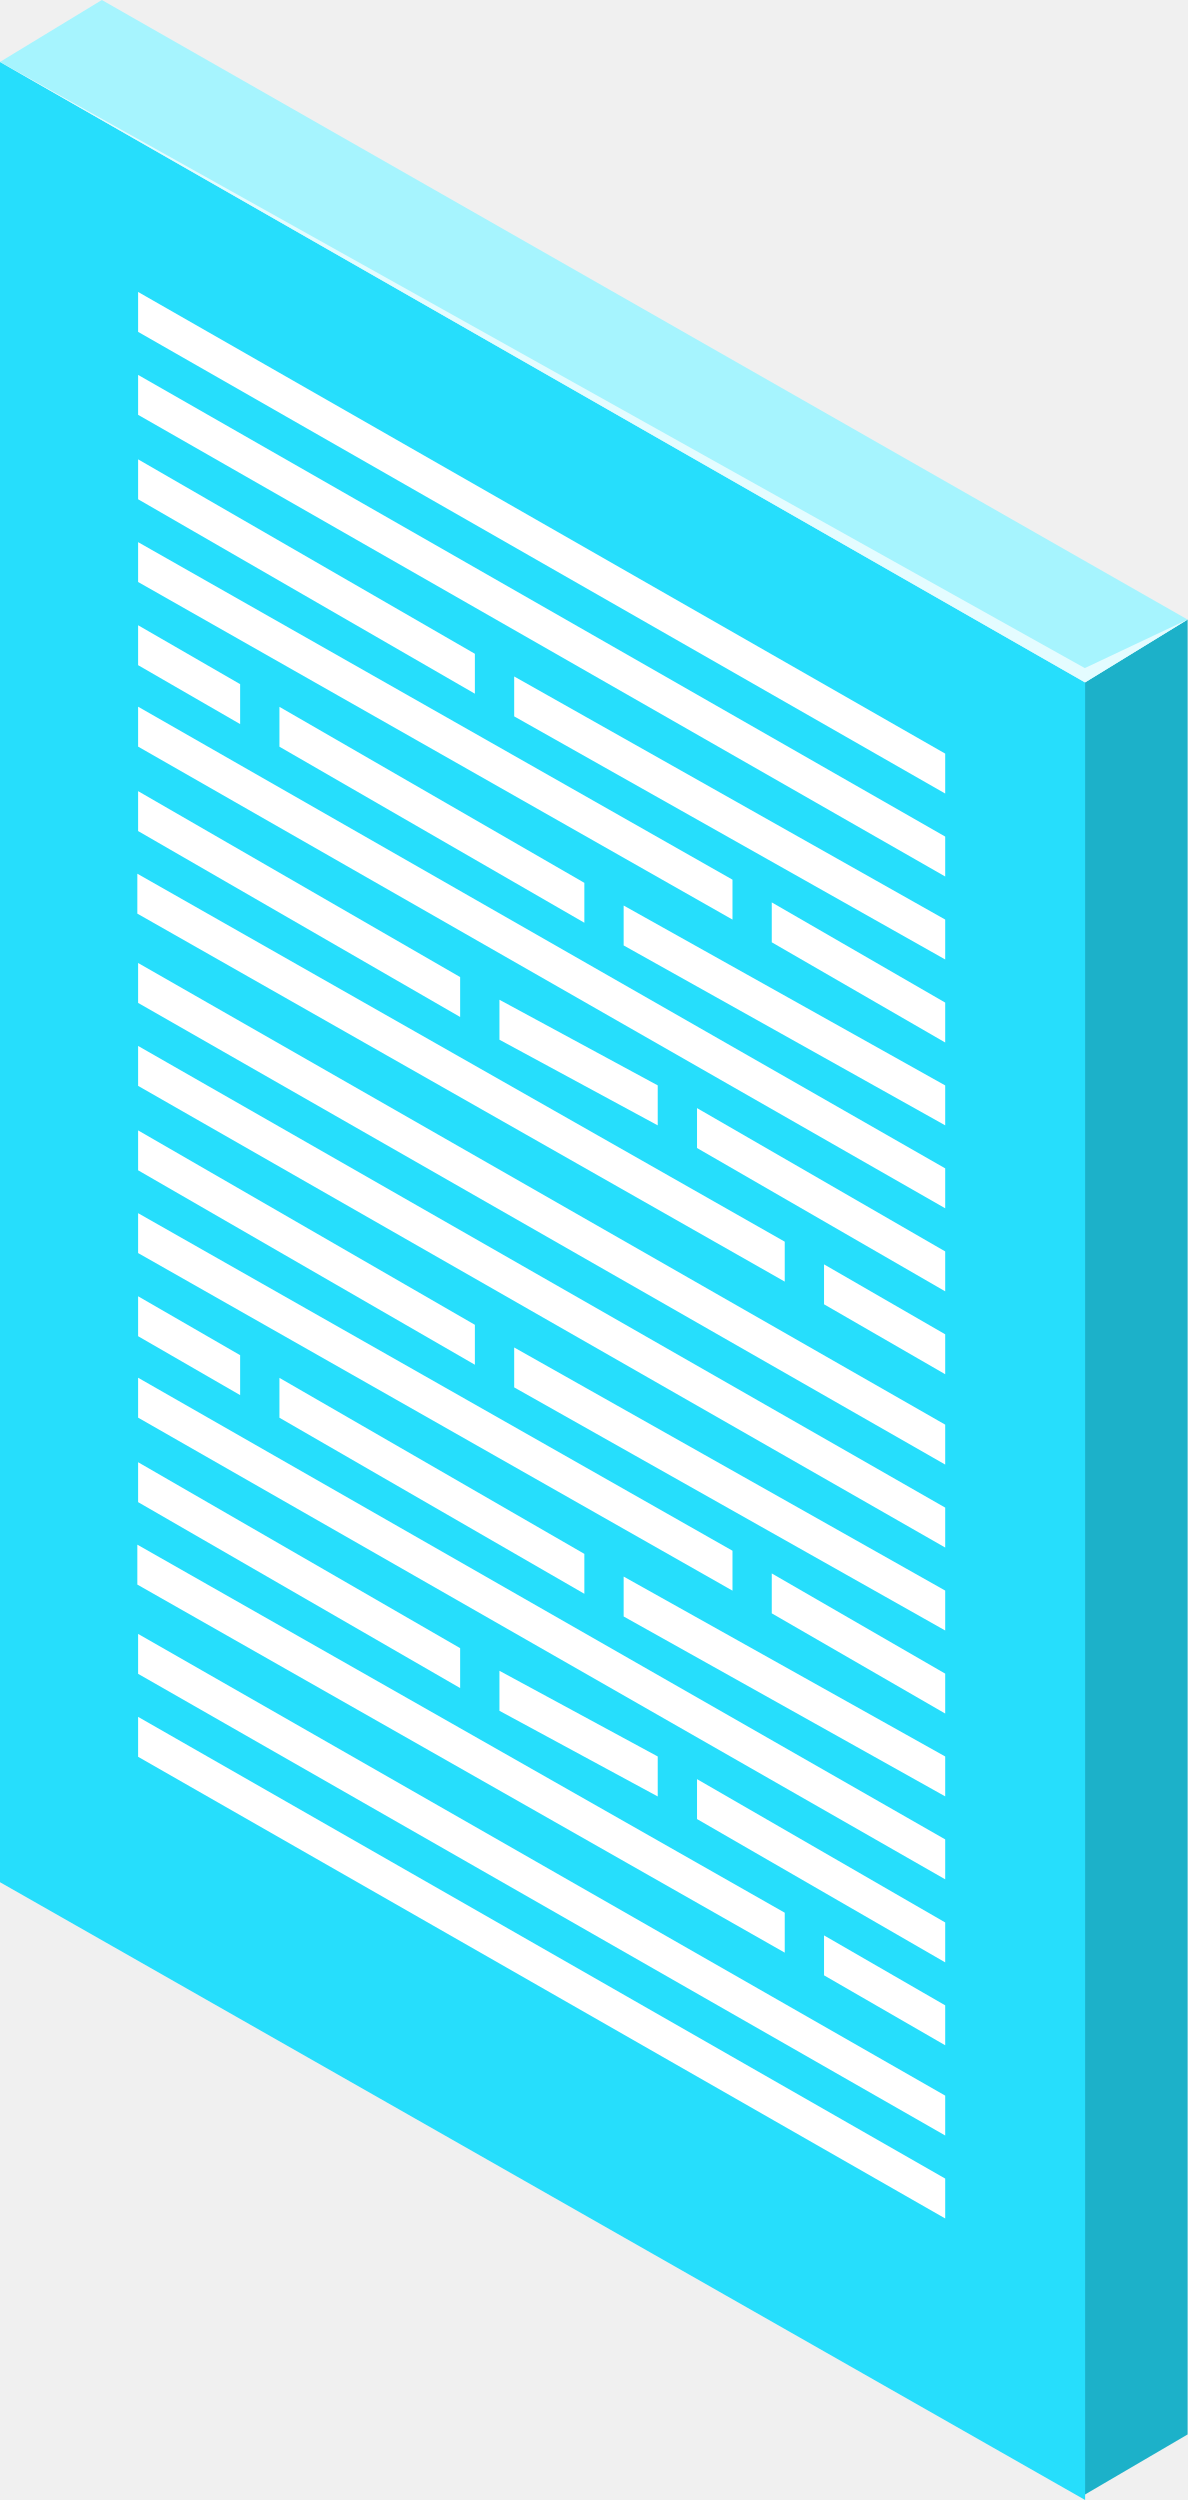
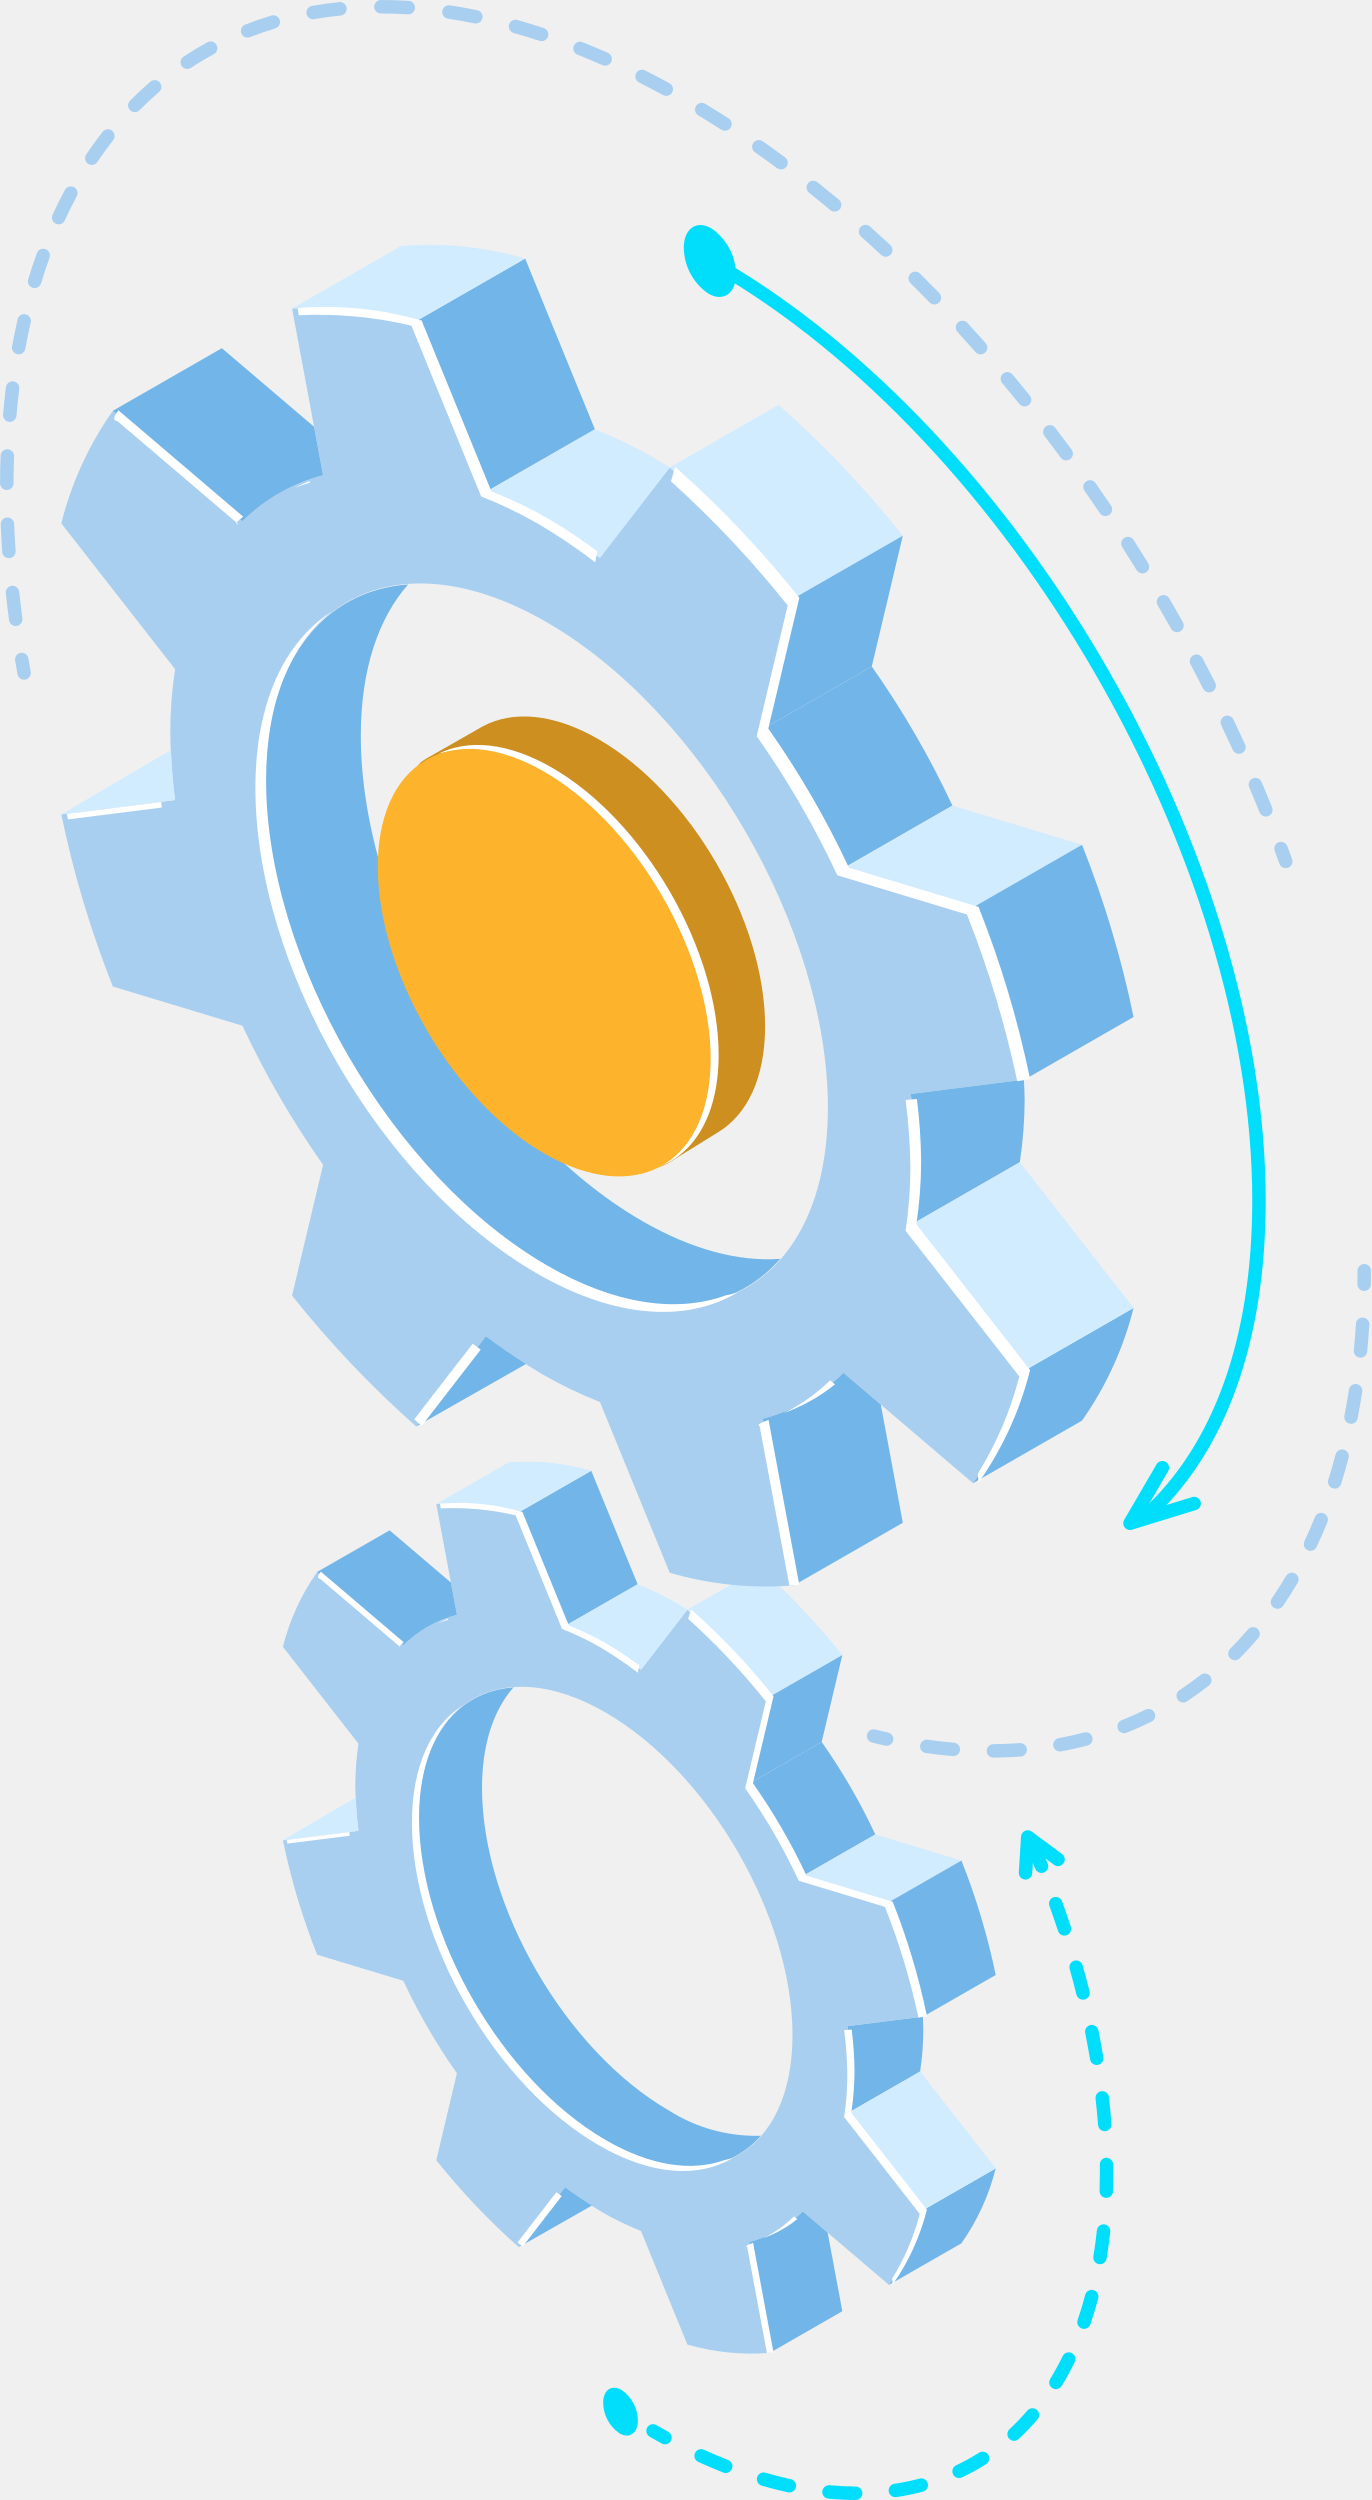
- <svg xmlns="http://www.w3.org/2000/svg" width="93.635" height="197.109" viewBox="0 0 93.635 197.109">
-   <g id="Grupo_128586" data-name="Grupo 128586" transform="translate(-915 -240.007)">
-     <g id="Grupo_128583" data-name="Grupo 128583" transform="translate(720.897 129.994)">
-       <g id="Grupo_127979" data-name="Grupo 127979">
-         <path id="Trazado_187799" data-name="Trazado 187799" d="M279.63,163.816V306.7l8.108-4.746V158.86Z" fill="#1cb1c9" />
-         <path id="Trazado_187800" data-name="Trazado 187800" d="M279.658,163.817V307.122L194.1,258.411V114.894Z" fill="#26defc" />
-         <path id="Trazado_187801" data-name="Trazado 187801" d="M194.1,114.895l85.555,48.922,8.078-4.957-85.6-48.847Z" fill="#a6f4fe" />
-         <path id="Trazado_187802" data-name="Trazado 187802" d="M194.1,114.894l85.555,48.923,8.078-4.957-8.1,3.828Z" fill="#fff" opacity="0.7" style="isolation: isolate" />
-       </g>
-       <g id="Grupo_127980" data-name="Grupo 127980">
-         <path id="Trazado_187803" data-name="Trazado 187803" d="M255.975,211.06v-3.148L204.931,178.9v3.147Z" fill="#fff" />
-         <g id="Grupo_128012" data-name="Grupo 128012">
-           <path id="Trazado_187909" data-name="Trazado 187909" d="M204.992,133.032v3.147l63.634,36.4v-3.148Z" fill="#fff" />
-         </g>
-         <path id="Trazado_187806" data-name="Trazado 187806" d="M233.481,188.838v3.151l12.48,6.752v-3.152Z" fill="#fff" />
-         <path id="Trazado_187910" data-name="Trazado 187910" d="M204.992,152.758V155.9l46.863,26.617v-3.147Z" fill="#fff" />
-         <path id="Trazado_187811" data-name="Trazado 187811" d="M216.135,165.743v3.143l24.04,13.88v-3.147Z" fill="#fff" />
-         <path id="Trazado_187813" data-name="Trazado 187813" d="M234.643,166.495l33.983,19.167v-3.147l-33.983-19.167Z" fill="#fff" />
-         <path id="Trazado_187814" data-name="Trazado 187814" d="M254.952,184.308l13.674,7.9v-3.147l-13.674-7.9Z" fill="#fff" />
-         <path id="Trazado_187816" data-name="Trazado 187816" d="M243.274,184.555l25.352,14.184v-3.147l-25.352-14.184Z" fill="#fff" />
-         <path id="Trazado_187818" data-name="Trazado 187818" d="M259.073,212.848l9.553,5.515v-3.148l-9.553-5.515Z" fill="#fff" />
-         <path id="Trazado_187819" data-name="Trazado 187819" d="M249.059,200.527l19.567,11.3V208.68l-19.567-11.3Z" fill="#fff" />
-         <g id="Grupo_128013" data-name="Grupo 128013">
-           <path id="Trazado_187911" data-name="Trazado 187911" d="M204.992,159.31v3.148l8.044,4.645v-3.148Z" fill="#fff" />
-         </g>
-         <g id="Grupo_128014" data-name="Grupo 128014">
-           <path id="Trazado_187912" data-name="Trazado 187912" d="M204.992,146.23v3.147l26.552,15.33V161.56Z" fill="#fff" />
-         </g>
-         <path id="Trazado_187913" data-name="Trazado 187913" d="M204.992,172.39v3.147l25.39,14.659v-3.147Z" fill="#fff" />
-         <g id="Grupo_128015" data-name="Grupo 128015">
-           <path id="Trazado_187914" data-name="Trazado 187914" d="M204.992,165.732v3.147l63.634,36.4v-3.148Z" fill="#fff" />
-         </g>
-         <g id="Grupo_128016" data-name="Grupo 128016">
-           <path id="Trazado_187915" data-name="Trazado 187915" d="M204.992,139.572v3.148l63.634,36.4v-3.148Z" fill="#fff" />
+ <svg xmlns="http://www.w3.org/2000/svg" width="135.157" height="246.456" viewBox="0 0 135.157 246.456">
+   <g id="Grupo_128579" data-name="Grupo 128579" transform="translate(11774.788 12407.378)">
+     <g id="Grupo_127976" data-name="Grupo 127976" transform="translate(-11774.788 -12407.378)">
+       <g id="Grupo_127956" data-name="Grupo 127956" transform="translate(27.887 144.084)">
+         <path id="Trazado_187716" data-name="Trazado 187716" d="M594.907,249.493c-10.185-5.88-18.44-20.12-18.44-31.806,0-4.336,1.149-7.688,3.1-9.913-5.589.405-9.37,5.085-9.37,12.98,0,11.687,8.256,25.927,18.44,31.806,6.4,3.694,12.016,3.187,15.317-.587A16.009,16.009,0,0,1,594.907,249.493Z" transform="translate(-556.836 -185.509)" fill="#72b5e8" />
+         <path id="Trazado_187717" data-name="Trazado 187717" d="M616.127,250.122a36.564,36.564,0,0,0-.315-4.471l7.453-.943a67.436,67.436,0,0,0-3.378-11.284l-8.493-2.568a59.642,59.642,0,0,0-5.286-9.117l2.036-8.572a68.2,68.2,0,0,0-8.135-8.572l-4.572,5.913a37.064,37.064,0,0,0-3.737-2.519,28.636,28.636,0,0,0-3.737-1.8L583.392,195a22.636,22.636,0,0,0-8.135-.821l2.036,10.921a11.67,11.67,0,0,0-5.286,3.014l-8.493-7.238a22.185,22.185,0,0,0-3.378,7.383l7.453,9.55a28.319,28.319,0,0,0-.315,4.106,36.532,36.532,0,0,0,.315,4.47l-7.453.943a67.441,67.441,0,0,0,3.378,11.284l8.493,2.568a59.571,59.571,0,0,0,5.286,9.117l-2.036,8.572a68.122,68.122,0,0,0,8.135,8.573l4.572-5.914a37.006,37.006,0,0,0,3.737,2.52,28.977,28.977,0,0,0,3.737,1.8l4.572,11.193a22.634,22.634,0,0,0,8.135.819l-2.036-10.921a11.668,11.668,0,0,0,5.286-3.013l8.493,7.237a22.184,22.184,0,0,0,3.378-7.383l-7.453-9.549A28.356,28.356,0,0,0,616.127,250.122Zm-24.192,6.924c-10.184-5.879-18.44-20.119-18.44-31.806s8.257-16.393,18.44-10.513,18.439,20.12,18.439,31.806S602.119,262.925,591.935,257.046Z" transform="translate(-560.135 -189.994)" fill="#a8cff0" />
+         <path id="Trazado_187718" data-name="Trazado 187718" d="M589.364,202.881l-4.572-11.193-7.143,4.1,4.572,11.193Z" transform="translate(-554.392 -190.784)" fill="#72b5e8" />
+         <path id="Trazado_187719" data-name="Trazado 187719" d="M581.092,204.22a28.635,28.635,0,0,1,3.737,1.8,37.064,37.064,0,0,1,3.737,2.519l4.572-5.913h0s-.771-.485-1.163-.71a28.8,28.8,0,0,0-3.737-1.8Z" transform="translate(-553.263 -188.02)" fill="#d1ebff" />
+         <path id="Trazado_187720" data-name="Trazado 187720" d="M586.8,191.911a22.671,22.671,0,0,0-8.135-.821l-7.144,4.1a22.634,22.634,0,0,1,8.135.821Z" transform="translate(-556.401 -191.007)" fill="#d1ebff" />
+         <path id="Trazado_187721" data-name="Trazado 187721" d="M605.44,207.486a68.132,68.132,0,0,0-8.135-8.573l-7.143,4.1a68.195,68.195,0,0,1,8.135,8.572Z" transform="translate(-550.289 -188.415)" fill="#d1ebff" />
+         <path id="Trazado_187722" data-name="Trazado 187722" d="M596.791,209.471l-2.035,8.571,7.143-4.1,2.035-8.571Z" transform="translate(-548.783 -186.298)" fill="#72b5e8" />
+         <path id="Trazado_187723" data-name="Trazado 187723" d="M594.756,215.926a59.637,59.637,0,0,1,5.286,9.117l7.143-4.1a59.713,59.713,0,0,0-5.286-9.119Z" transform="translate(-548.783 -184.182)" fill="#72b5e8" />
+         <path id="Trazado_187724" data-name="Trazado 187724" d="M598.737,222.793l8.493,2.568,7.143-4.1-8.493-2.568Z" transform="translate(-547.478 -181.931)" fill="#d1ebff" />
+         <path id="Trazado_187725" data-name="Trazado 187725" d="M605.133,224.726a67.447,67.447,0,0,1,3.378,11.284l7.143-4.1a67.4,67.4,0,0,0-3.378-11.283Z" transform="translate(-545.381 -181.296)" fill="#72b5e8" />
+         <path id="Trazado_187726" data-name="Trazado 187726" d="M576.459,204.44l-.592-3.176-6.043-5.151-7.144,4.1,8.493,7.238A11.669,11.669,0,0,1,576.459,204.44Z" transform="translate(-559.301 -189.333)" fill="#72b5e8" />
+         <path id="Trazado_187727" data-name="Trazado 187727" d="M608.511,247.584a22.186,22.186,0,0,1-3.378,7.383l7.143-4.1a22.207,22.207,0,0,0,3.378-7.384Z" transform="translate(-545.381 -173.802)" fill="#72b5e8" />
+         <path id="Trazado_187728" data-name="Trazado 187728" d="M609.207,237.626a28.154,28.154,0,0,0,.315-4.106c0-.43-.028-.868-.05-1.3l-7.407.936a36.565,36.565,0,0,1,.315,4.471,28.356,28.356,0,0,1-.315,4.106Z" transform="translate(-546.387 -177.495)" fill="#72b5e8" />
+         <path id="Trazado_187729" data-name="Trazado 187729" d="M602.064,240.393l7.453,9.55,7.143-4.1-7.453-9.549Z" transform="translate(-546.387 -176.16)" fill="#d1ebff" />
+         <path id="Trazado_187730" data-name="Trazado 187730" d="M600.042,246.681a11.668,11.668,0,0,1-5.286,3.013l2.036,10.921,7.143-4.1-1.443-7.744Z" transform="translate(-548.783 -172.752)" fill="#72b5e8" />
+         <path id="Trazado_187731" data-name="Trazado 187731" d="M567.32,215.947l-7.185,4.217,7.453-.943C567.452,218.119,567.367,217.028,567.32,215.947Z" transform="translate(-560.135 -182.83)" fill="#d1ebff" />
+         <path id="Trazado_187732" data-name="Trazado 187732" d="M582.221,244.878l-4.572,5.914,7.2-4.1C583.959,246.129,583.083,245.529,582.221,244.878Z" transform="translate(-554.392 -173.344)" fill="#72b5e8" />
+         <g id="Grupo_127955" data-name="Grupo 127955" transform="translate(0.36 4.07)" style="mix-blend-mode: color-dodge;isolation: isolate">
+           <path id="Trazado_187733" data-name="Trazado 187733" d="M572.65,202.783l-.02-.11c-.34.13-.667.286-.989.446C571.973,203,572.3,202.875,572.65,202.783Z" transform="translate(-556.722 -191.252)" fill="#fff" />
+           <path id="Trazado_187734" data-name="Trazado 187734" d="M566.594,218.508l-6.188.783c.024.12.057.24.082.36l6.143-.777C566.615,218.752,566.609,218.63,566.594,218.508Z" transform="translate(-560.406 -186.06)" fill="#fff" />
+           <path id="Trazado_187735" data-name="Trazado 187735" d="M597.878,211.049l-2.036,8.572a59.626,59.626,0,0,1,5.286,9.117l8.493,2.569a67.718,67.718,0,0,1,3.3,10.923l.841-.139a67.446,67.446,0,0,0-3.377-11.284l-8.493-2.568a59.749,59.749,0,0,0-5.286-9.117l2.034-8.572a68.008,68.008,0,0,0-8.133-8.572l-.28.941A68.619,68.619,0,0,1,597.878,211.049Z" transform="translate(-550.629 -191.48)" fill="#fff" />
+           <path id="Trazado_187736" data-name="Trazado 187736" d="M588.856,251.982c-10.184-5.88-18.44-20.119-18.44-31.806,0-5.162,1.62-8.945,4.3-11.065-3.1,1.993-5,5.969-5,11.566,0,11.685,8.256,25.926,18.44,31.806,5.142,2.968,9.787,3.231,13.132,1.267-.247.076-.507.125-.764.181C597.345,255.084,593.286,254.539,588.856,251.982Z" transform="translate(-557.353 -189.141)" fill="#fff" />
+           <path id="Trazado_187737" data-name="Trazado 187737" d="M595.789,249.2a11.587,11.587,0,0,0,3.359-1.882l-.313-.268A11.668,11.668,0,0,1,595.789,249.2Z" transform="translate(-548.804 -176.701)" fill="#fff" />
+           <path id="Trazado_187738" data-name="Trazado 187738" d="M570.882,206.642c-.311.013,0-.242.313-.494l-8.179-6.97c-.232.32-.441.671-.056.713Z" transform="translate(-559.638 -192.398)" fill="#fff" />
+           <path id="Trazado_187739" data-name="Trazado 187739" d="M594.621,249.424l1.948,10.452c-.226-.012.219-.017.648-.057l-2.014-10.81C594.8,249.165,594.384,249.311,594.621,249.424Z" transform="translate(-549.21 -176.059)" fill="#fff" style="mix-blend-mode: color-dodge;isolation: isolate" />
+           <path id="Trazado_187740" data-name="Trazado 187740" d="M602.824,237.276a35.264,35.264,0,0,0-.279-4.1l-.741.056a36.517,36.517,0,0,1,.315,4.471,28.315,28.315,0,0,1-.315,4.1l7.453,9.55a22.778,22.778,0,0,1-2.722,6.37l.049.591a22.186,22.186,0,0,0,3.377-7.383l-7.453-9.55A28.122,28.122,0,0,0,602.824,237.276Z" transform="translate(-546.832 -181.252)" fill="#fff" />
+           <path id="Trazado_187741" data-name="Trazado 187741" d="M579.258,195.307l4.571,11.193a28.71,28.71,0,0,1,3.738,1.794,36.861,36.861,0,0,1,3.735,2.52l.144-.71a34.8,34.8,0,0,0-3.208-2.139,28.8,28.8,0,0,0-3.737-1.8l-4.572-11.193a22.638,22.638,0,0,0-8.135-.821l.088.47A26.624,26.624,0,0,1,579.258,195.307Z" transform="translate(-556.672 -194.072)" fill="#fff" />
+           <path id="Trazado_187742" data-name="Trazado 187742" d="M581.382,245.25l-3.823,4.945c.161.145.317.3.479.441l3.871-5.007C581.734,245.5,581.556,245.381,581.382,245.25Z" transform="translate(-554.782 -177.291)" fill="#fff" />
        </g>
      </g>
-       <g id="Grupo_127980-2" data-name="Grupo 127980">
-         <path id="Trazado_187803-2" data-name="Trazado 187803" d="M255.975,263.967v-3.148L204.931,231.8v3.147Z" fill="#fff" />
-         <g id="Grupo_128017" data-name="Grupo 128017">
-           <path id="Trazado_187916" data-name="Trazado 187916" d="M204.992,185.939v3.147l63.634,36.4v-3.148Z" fill="#fff" />
-         </g>
-         <path id="Trazado_187806-2" data-name="Trazado 187806" d="M233.481,241.745V244.9l12.48,6.752V248.5Z" fill="#fff" />
-         <path id="Trazado_187917" data-name="Trazado 187917" d="M204.992,205.665v3.144l46.863,26.617v-3.147Z" fill="#fff" />
-         <path id="Trazado_187811-2" data-name="Trazado 187811" d="M216.135,218.65v3.143l24.04,13.88v-3.147Z" fill="#fff" />
-         <path id="Trazado_187813-2" data-name="Trazado 187813" d="M234.643,219.4l33.983,19.167v-3.147l-33.983-19.167Z" fill="#fff" />
-         <path id="Trazado_187814-2" data-name="Trazado 187814" d="M254.952,237.215l13.674,7.9v-3.147l-13.674-7.9Z" fill="#fff" />
-         <path id="Trazado_187816-2" data-name="Trazado 187816" d="M243.274,237.462l25.352,14.184V248.5l-25.352-14.184Z" fill="#fff" />
-         <path id="Trazado_187818-2" data-name="Trazado 187818" d="M259.073,265.755l9.553,5.515v-3.148l-9.553-5.515Z" fill="#fff" />
-         <path id="Trazado_187819-2" data-name="Trazado 187819" d="M249.059,253.434l19.567,11.3v-3.147l-19.567-11.3Z" fill="#fff" />
-         <g id="Grupo_128018" data-name="Grupo 128018">
-           <path id="Trazado_187918" data-name="Trazado 187918" d="M204.992,212.216v3.148l8.044,4.645v-3.148Z" fill="#fff" />
-         </g>
-         <g id="Grupo_128019" data-name="Grupo 128019">
-           <path id="Trazado_187919" data-name="Trazado 187919" d="M204.992,199.137v3.147l26.552,15.33v-3.148Z" fill="#fff" />
-         </g>
-         <path id="Trazado_187920" data-name="Trazado 187920" d="M204.992,225.3v3.147l25.39,14.659v-3.147Z" fill="#fff" />
-         <g id="Grupo_128020" data-name="Grupo 128020">
-           <path id="Trazado_187921" data-name="Trazado 187921" d="M204.992,218.639v3.147l63.634,36.4v-3.148Z" fill="#fff" />
-         </g>
-         <g id="Grupo_128021" data-name="Grupo 128021">
-           <path id="Trazado_187922" data-name="Trazado 187922" d="M204.992,192.479v3.148l63.634,36.4v-3.148Z" fill="#fff" />
+       <g id="Grupo_127958" data-name="Grupo 127958" transform="translate(6.042 24.125)">
+         <path id="Trazado_187743" data-name="Trazado 187743" d="M595.988,188.644C580.668,179.8,568.25,158.38,568.25,140.8c0-6.521,1.728-11.566,4.662-14.91-8.407.608-14.094,7.646-14.094,19.525,0,17.579,12.418,39,27.738,47.843,9.625,5.556,18.075,4.792,23.042-.884C605.578,192.669,600.943,191.5,595.988,188.644Z" transform="translate(-538.722 -92.398)" fill="#72b5e8" />
+         <path id="Trazado_187744" data-name="Trazado 187744" d="M627.909,189.59a54.472,54.472,0,0,0-.475-6.724l11.213-1.418a101.377,101.377,0,0,0-5.082-16.974l-12.776-3.863a89.8,89.8,0,0,0-7.951-13.716L615.9,134a102.367,102.367,0,0,0-12.235-12.9l-6.877,8.9a55.759,55.759,0,0,0-5.621-3.79,43.223,43.223,0,0,0-5.621-2.7l-6.877-16.838a34.087,34.087,0,0,0-12.236-1.234l3.062,16.427a17.549,17.549,0,0,0-7.951,4.535l-12.776-10.889a33.364,33.364,0,0,0-5.082,11.105L554.9,140.986a42.449,42.449,0,0,0-.474,6.177,54.7,54.7,0,0,0,.474,6.723L543.684,155.3a101.389,101.389,0,0,0,5.082,16.974l12.774,3.864a89.888,89.888,0,0,0,7.953,13.714l-3.062,12.892a102.468,102.468,0,0,0,12.236,12.9l6.877-8.9a55.528,55.528,0,0,0,5.621,3.79,43.232,43.232,0,0,0,5.621,2.7l6.877,16.836A34.053,34.053,0,0,0,615.9,231.31l-3.061-16.427a17.546,17.546,0,0,0,7.951-4.533l12.776,10.889a33.381,33.381,0,0,0,5.082-11.106l-11.213-14.365A42.262,42.262,0,0,0,627.909,189.59Zm-36.391,10.416c-15.319-8.845-27.738-30.264-27.738-47.843s12.42-24.659,27.738-15.815,27.737,30.264,27.737,47.844S606.837,208.85,591.519,200.006Z" transform="translate(-543.684 -99.145)" fill="#a8cff0" />
+         <path id="Trazado_187745" data-name="Trazado 187745" d="M587.651,118.529l-6.877-16.836-10.745,6.172,6.877,16.836Z" transform="translate(-535.046 -100.333)" fill="#72b5e8" />
+         <path id="Trazado_187746" data-name="Trazado 187746" d="M575.208,120.543a43.409,43.409,0,0,1,5.621,2.7,55.759,55.759,0,0,1,5.621,3.79l6.876-8.894h0s-1.162-.729-1.749-1.069a43.308,43.308,0,0,0-5.621-2.7Z" transform="translate(-533.348 -96.175)" fill="#d1ebff" />
+         <path id="Trazado_187747" data-name="Trazado 187747" d="M583.8,102.029a34.062,34.062,0,0,0-12.236-1.235l-10.745,6.172a34.087,34.087,0,0,1,12.236,1.234Z" transform="translate(-538.067 -100.669)" fill="#d1ebff" />
+         <path id="Trazado_187748" data-name="Trazado 187748" d="M611.833,125.455a102.462,102.462,0,0,0-12.235-12.9l-10.745,6.173a102.264,102.264,0,0,1,12.235,12.894Z" transform="translate(-528.874 -96.77)" fill="#d1ebff" />
+         <path id="Trazado_187749" data-name="Trazado 187749" d="M598.823,128.443l-3.061,12.893,10.745-6.172,3.061-12.893Z" transform="translate(-526.608 -93.585)" fill="#72b5e8" />
+         <path id="Trazado_187750" data-name="Trazado 187750" d="M595.762,138.152a89.8,89.8,0,0,1,7.951,13.716l10.745-6.172a89.8,89.8,0,0,0-7.951-13.716Z" transform="translate(-526.608 -90.402)" fill="#72b5e8" />
+         <path id="Trazado_187751" data-name="Trazado 187751" d="M601.75,148.481l12.776,3.863,10.745-6.172L612.5,142.309Z" transform="translate(-524.645 -87.015)" fill="#d1ebff" />
+         <path id="Trazado_187752" data-name="Trazado 187752" d="M611.371,151.39a101.389,101.389,0,0,1,5.082,16.974l10.745-6.172a101.432,101.432,0,0,0-5.082-16.974Z" transform="translate(-521.49 -86.061)" fill="#72b5e8" />
+         <path id="Trazado_187753" data-name="Trazado 187753" d="M568.238,120.875l-.891-4.778-9.091-7.748-10.745,6.172,12.776,10.889A17.549,17.549,0,0,1,568.238,120.875Z" transform="translate(-542.429 -98.15)" fill="#72b5e8" />
+         <path id="Trazado_187754" data-name="Trazado 187754" d="M616.453,185.774a33.384,33.384,0,0,1-5.082,11.106l10.745-6.172A33.385,33.385,0,0,0,627.2,179.6Z" transform="translate(-521.49 -74.787)" fill="#72b5e8" />
+         <path id="Trazado_187755" data-name="Trazado 187755" d="M617.5,170.794a42.439,42.439,0,0,0,.474-6.176c0-.647-.042-1.305-.077-1.963l-11.141,1.41a54.73,54.73,0,0,1,.474,6.724,42.454,42.454,0,0,1-.474,6.176Z" transform="translate(-523.004 -80.344)" fill="#72b5e8" />
+         <path id="Trazado_187756" data-name="Trazado 187756" d="M606.755,174.956l11.212,14.365,10.745-6.172L617.5,168.784Z" transform="translate(-523.004 -78.334)" fill="#d1ebff" />
+         <path id="Trazado_187757" data-name="Trazado 187757" d="M603.714,184.414a17.547,17.547,0,0,1-7.951,4.533l3.061,16.427,10.745-6.172-2.171-11.65Z" transform="translate(-526.608 -73.209)" fill="#72b5e8" />
+         <path id="Trazado_187758" data-name="Trazado 187758" d="M554.492,138.184l-10.808,6.343,11.211-1.418C554.69,141.451,554.562,139.809,554.492,138.184Z" transform="translate(-543.684 -88.368)" fill="#d1ebff" />
+         <path id="Trazado_187759" data-name="Trazado 187759" d="M576.906,181.7l-6.877,8.9,10.825-6.16C579.521,183.585,578.2,182.68,576.906,181.7Z" transform="translate(-535.046 -74.098)" fill="#72b5e8" />
+         <g id="Grupo_127957" data-name="Grupo 127957" transform="translate(0.54 6.122)" style="mix-blend-mode: color-dodge;isolation: isolate">
+           <path id="Trazado_187760" data-name="Trazado 187760" d="M562.51,118.382l-.03-.166c-.511.2-1,.432-1.489.672C561.492,118.707,561.988,118.519,562.51,118.382Z" transform="translate(-538.55 -101.037)" fill="#fff" />
+           <path id="Trazado_187761" data-name="Trazado 187761" d="M553.4,142.036l-9.308,1.178c.036.181.086.363.123.543l9.241-1.17C553.431,142.4,553.421,142.221,553.4,142.036Z" transform="translate(-544.091 -93.226)" fill="#fff" />
+           <path id="Trazado_187762" data-name="Trazado 187762" d="M600.457,130.817,597.4,143.709a89.812,89.812,0,0,1,7.951,13.716l12.776,3.863a101.732,101.732,0,0,1,4.958,16.431l1.266-.208a101.438,101.438,0,0,0-5.082-16.974l-12.776-3.863a89.787,89.787,0,0,0-7.951-13.716l3.061-12.892a102.381,102.381,0,0,0-12.235-12.9l-.421,1.417A103.024,103.024,0,0,1,600.457,130.817Z" transform="translate(-529.385 -101.38)" fill="#fff" />
+           <path id="Trazado_187763" data-name="Trazado 187763" d="M586.887,192.389c-15.32-8.845-27.738-30.264-27.738-47.842,0-7.766,2.437-13.456,6.467-16.646-4.657,3-7.52,8.979-7.52,17.4,0,17.579,12.418,39,27.737,47.844,7.735,4.464,14.724,4.86,19.754,1.906-.37.113-.762.187-1.147.272C599.658,197.055,593.551,196.237,586.887,192.389Z" transform="translate(-539.499 -97.861)" fill="#fff" />
+           <path id="Trazado_187764" data-name="Trazado 187764" d="M597.316,188.206a17.421,17.421,0,0,0,5.054-2.831l-.473-.4A17.541,17.541,0,0,1,597.316,188.206Z" transform="translate(-526.639 -79.148)" fill="#fff" />
+           <path id="Trazado_187765" data-name="Trazado 187765" d="M559.85,124.188c-.467.02,0-.364.471-.744l-12.3-10.485c-.349.482-.664,1.009-.085,1.073Z" transform="translate(-542.936 -102.76)" fill="#fff" />
+           <path id="Trazado_187766" data-name="Trazado 187766" d="M595.559,188.54l2.929,15.722c-.339-.017.329-.025.976-.086l-3.03-16.261C595.822,188.15,595.2,188.37,595.559,188.54Z" transform="translate(-527.25 -78.183)" fill="#fff" style="mix-blend-mode: color-dodge;isolation: isolate" />
+           <path id="Trazado_187767" data-name="Trazado 187767" d="M607.9,170.267a52.783,52.783,0,0,0-.42-6.173l-1.115.085a54.69,54.69,0,0,1,.474,6.723,42.439,42.439,0,0,1-.474,6.176l11.213,14.365a34.3,34.3,0,0,1-4.094,9.581l.072.891a33.384,33.384,0,0,0,5.082-11.106l-11.211-14.365A42.439,42.439,0,0,0,607.9,170.267Z" transform="translate(-523.673 -85.994)" fill="#fff" />
+           <path id="Trazado_187768" data-name="Trazado 187768" d="M572.448,107.136l6.877,16.836a43.063,43.063,0,0,1,5.621,2.7,55.584,55.584,0,0,1,5.621,3.788l.215-1.068a52.73,52.73,0,0,0-4.827-3.219,43.222,43.222,0,0,0-5.621-2.7l-6.877-16.838a34.082,34.082,0,0,0-12.235-1.234l.131.706A40.075,40.075,0,0,1,572.448,107.136Z" transform="translate(-538.474 -105.279)" fill="#fff" />
+           <path id="Trazado_187769" data-name="Trazado 187769" d="M575.644,182.262l-5.751,7.438c.243.218.478.451.721.665l5.823-7.532C576.174,182.639,575.906,182.46,575.644,182.262Z" transform="translate(-535.631 -80.037)" fill="#fff" />
        </g>
      </g>
-       <g id="Grupo_127980-3" data-name="Grupo 127980">
-         <g id="Grupo_128022" data-name="Grupo 128022">
-           <path id="Trazado_187923" data-name="Trazado 187923" d="M204.992,238.837v3.147l63.634,36.4V275.24Z" fill="#fff" />
+       <path id="Trazado_187770" data-name="Trazado 187770" d="M589.9,101.269c.085-1.777,1.305-2.552,2.725-1.732a5.574,5.574,0,0,1,2.419,4.7c-.084,1.777-1.3,2.552-2.725,1.732A5.579,5.579,0,0,1,589.9,101.269Z" transform="translate(-522.49 -77.022)" fill="#00defc" />
+       <path id="Trazado_187771" data-name="Trazado 187771" d="M583.913,261.134c.056-1.182.867-1.7,1.813-1.151a3.71,3.71,0,0,1,1.609,3.127c-.056,1.182-.869,1.7-1.813,1.151A3.711,3.711,0,0,1,583.913,261.134Z" transform="translate(-524.452 -24.378)" fill="#00defc" />
+       <g id="Grupo_127959" data-name="Grupo 127959" transform="translate(110.731 144.046)">
+         <path id="Trazado_187772" data-name="Trazado 187772" d="M623.186,197.765a.664.664,0,0,1-.572-1l3.183-5.458a.664.664,0,1,1,1.147.668l-2.326,3.989,4.7-1.446a.664.664,0,0,1,.392,1.269l-6.323,1.947A.671.671,0,0,1,623.186,197.765Z" transform="translate(-622.522 -190.978)" fill="#00defc" />
+       </g>
+       <g id="Grupo_127962" data-name="Grupo 127962" transform="translate(70.263 25.478)">
+         <path id="Trazado_187777" data-name="Trazado 187777" d="M635.2,226.138l-.892-.983c7.147-6.488,10.925-17.065,10.925-30.588,0-33.649-23.858-74.8-53.183-91.729l.664-1.15c29.69,17.142,53.847,58.808,53.847,92.879C646.558,208.474,642.63,219.392,635.2,226.138Z" transform="translate(-592.047 -101.688)" fill="#00defc" />
+       </g>
+       <g id="Grupo_127966" data-name="Grupo 127966" transform="translate(85.45 124.608)">
+         <g id="Grupo_127963" data-name="Grupo 127963" transform="translate(48.369)">
+           <path id="Trazado_187778" data-name="Trazado 187778" d="M640.574,179h-.011a.664.664,0,0,1-.653-.673q.01-.655.009-1.321a.664.664,0,1,1,1.328,0q0,.675-.009,1.341A.664.664,0,0,1,640.574,179Z" transform="translate(-639.91 -176.34)" fill="#a8cff0" />
        </g>
-         <g id="Grupo_128023" data-name="Grupo 128023">
-           <path id="Trazado_187924" data-name="Trazado 187924" d="M204.992,245.377v3.148l63.634,36.4V281.78Z" fill="#fff" />
+         <g id="Grupo_127964" data-name="Grupo 127964" transform="translate(5.252 5.284)">
+           <path id="Trazado_187779" data-name="Trazado 187779" d="M614.675,223.7a.664.664,0,0,1-.005-1.328c.865-.007,1.734-.041,2.589-.106a.664.664,0,0,1,.1,1.325c-.883.066-1.785.1-2.677.109Zm-3.949-.153-.057,0q-1.313-.112-2.657-.3a.664.664,0,0,1-.566-.749.677.677,0,0,1,.75-.566q1.307.185,2.584.292a.664.664,0,0,1-.054,1.325Zm10.5-.454a.664.664,0,0,1-.118-1.317c.851-.155,1.7-.344,2.524-.56a.664.664,0,0,1,.337,1.284c-.856.226-1.738.421-2.622.583A.727.727,0,0,1,621.224,223.1Zm6.329-1.8a.664.664,0,0,1-.246-1.281c.8-.316,1.592-.668,2.357-1.044a.663.663,0,1,1,.586,1.19c-.8.393-1.623.76-2.453,1.089A.659.659,0,0,1,627.553,221.3Zm5.831-3.03a.664.664,0,0,1-.366-1.218c.718-.475,1.423-.984,2.094-1.51a.664.664,0,0,1,.819,1.045c-.7.548-1.433,1.077-2.182,1.572A.653.653,0,0,1,633.383,218.269Zm5.094-4.164a.665.665,0,0,1-.469-1.134c.605-.607,1.194-1.244,1.751-1.9a.664.664,0,0,1,1.009.864c-.579.677-1.191,1.34-1.822,1.971A.663.663,0,0,1,638.477,214.1Zm4.19-5.071a.663.663,0,0,1-.548-1.038c.486-.709.952-1.445,1.39-2.186a.664.664,0,1,1,1.143.675c-.451.766-.935,1.527-1.437,2.261A.667.667,0,0,1,642.667,209.033Zm3.259-5.717a.645.645,0,0,1-.283-.064.664.664,0,0,1-.317-.884q.546-1.157,1.038-2.38a.664.664,0,1,1,1.232.5q-.508,1.257-1.07,2.45A.663.663,0,0,1,645.925,203.317Zm2.386-6.135a.7.7,0,0,1-.2-.031.665.665,0,0,1-.433-.834q.385-1.225.722-2.5a.664.664,0,0,1,1.284.339q-.345,1.309-.741,2.563A.663.663,0,0,1,648.311,197.182Zm1.612-6.387a.6.6,0,0,1-.129-.013.664.664,0,0,1-.526-.778c.165-.843.315-1.7.447-2.571a.664.664,0,0,1,1.313.2q-.205,1.335-.456,2.623A.665.665,0,0,1,649.923,190.795Zm.939-6.52a.52.52,0,0,1-.065,0,.662.662,0,0,1-.6-.724q.124-1.285.207-2.605a.644.644,0,0,1,.7-.621.665.665,0,0,1,.621.7c-.056.9-.127,1.779-.21,2.65A.665.665,0,0,1,650.862,184.275Z" transform="translate(-607.439 -180.319)" fill="#a8cff0" />
        </g>
+         <g id="Grupo_127965" data-name="Grupo 127965" transform="translate(0 45.869)">
+           <path id="Trazado_187780" data-name="Trazado 187780" d="M605.441,212.514a.75.75,0,0,1-.142-.015c-.437-.1-.872-.2-1.311-.308a.664.664,0,0,1,.319-1.289q.643.161,1.276.3a.664.664,0,0,1-.142,1.312Z" transform="translate(-603.484 -210.883)" fill="#a8cff0" />
+         </g>
+       </g>
+       <g id="Grupo_127970" data-name="Grupo 127970">
+         <g id="Grupo_127967" data-name="Grupo 127967" transform="translate(1.486 64.37)">
+           <path id="Trazado_187781" data-name="Trazado 187781" d="M541.144,133.614a.665.665,0,0,1-.652-.546c-.08-.44-.158-.879-.23-1.317a.664.664,0,1,1,1.309-.219c.073.433.147.866.227,1.3a.665.665,0,0,1-.535.772A.74.74,0,0,1,541.144,133.614Z" transform="translate(-540.253 -130.976)" fill="#a8cff0" />
+         </g>
+         <g id="Grupo_127968" data-name="Grupo 127968">
+           <path id="Trazado_187782" data-name="Trazado 187782" d="M663.926,163a.668.668,0,0,1-.616-.416q-.5-1.241-1.028-2.475a.664.664,0,0,1,1.222-.521q.53,1.247,1.038,2.5a.665.665,0,0,1-.616.914Zm-2.664-6.181a.665.665,0,0,1-.6-.389q-.556-1.217-1.134-2.429a.664.664,0,1,1,1.2-.574q.584,1.223,1.145,2.451a.665.665,0,0,1-.328.88A.676.676,0,0,1,661.263,156.818Zm-2.925-6.06a.666.666,0,0,1-.592-.364q-.605-1.193-1.234-2.38a.664.664,0,1,1,1.173-.621q.633,1.2,1.247,2.4a.665.665,0,0,1-.292.894A.679.679,0,0,1,658.337,150.757Zm-3.17-5.933a.664.664,0,0,1-.579-.339q-.657-1.169-1.331-2.328a.663.663,0,1,1,1.146-.668q.681,1.167,1.341,2.345a.663.663,0,0,1-.578.989Zm-114.485-.612a.664.664,0,0,1-.657-.578q-.177-1.346-.323-2.685a.665.665,0,0,1,1.321-.143q.143,1.325.319,2.654a.664.664,0,0,1-.572.745A.651.651,0,0,1,540.682,144.212Zm111.075-5.184a.665.665,0,0,1-.566-.315q-.7-1.141-1.422-2.269a.663.663,0,1,1,1.118-.714q.727,1.135,1.435,2.287a.663.663,0,0,1-.566,1.012Zm-111.746-1.506a.663.663,0,0,1-.661-.619q-.092-1.356-.146-2.7a.666.666,0,0,1,.639-.689h.025a.663.663,0,0,1,.664.637q.052,1.327.143,2.666a.664.664,0,0,1-.617.706Zm108.1-4.142a.663.663,0,0,1-.55-.292q-.751-1.109-1.516-2.207a.664.664,0,0,1,1.09-.76q.769,1.1,1.526,2.223a.664.664,0,0,1-.55,1.036ZM539.8,130.806h0a.663.663,0,0,1-.661-.667c0-.916.02-1.819.053-2.71a.663.663,0,0,1,.664-.639h.024a.665.665,0,0,1,.64.688c-.033.878-.049,1.766-.053,2.666A.664.664,0,0,1,539.8,130.806Zm104.445-2.915a.661.661,0,0,1-.534-.27q-.8-1.078-1.607-2.139a.664.664,0,1,1,1.056-.806q.817,1.07,1.619,2.157a.664.664,0,0,1-.534,1.058Zm-104.152-3.8-.058,0a.665.665,0,0,1-.6-.718q.117-1.37.28-2.7a.67.67,0,0,1,.74-.576.663.663,0,0,1,.579.74c-.108.868-.2,1.751-.276,2.649A.664.664,0,0,1,540.091,124.093Zm100.049-1.519a.664.664,0,0,1-.516-.247q-.839-1.042-1.7-2.065a.665.665,0,0,1,1.02-.853q.862,1.034,1.71,2.085a.663.663,0,0,1-.518,1.08Zm-4.328-5.131a.663.663,0,0,1-.5-.224q-.884-1-1.783-1.985a.663.663,0,1,1,.977-.9q.91.99,1.8,2a.663.663,0,0,1-.5,1.1Zm-94.838-.009a.609.609,0,0,1-.12-.012.664.664,0,0,1-.535-.771q.249-1.356.547-2.662a.664.664,0,1,1,1.295.3q-.291,1.279-.534,2.605A.665.665,0,0,1,540.975,117.434Zm90.278-4.918a.668.668,0,0,1-.477-.2q-.936-.964-1.884-1.9a.664.664,0,0,1,.935-.944q.956.948,1.9,1.92a.662.662,0,0,1-.013.939A.654.654,0,0,1,631.252,112.515ZM542.545,110.9a.69.69,0,0,1-.193-.028.663.663,0,0,1-.442-.829q.4-1.321.858-2.584a.663.663,0,1,1,1.247.451q-.444,1.231-.834,2.519A.664.664,0,0,1,542.545,110.9Zm83.905-3.094a.66.66,0,0,1-.453-.178q-.98-.914-1.977-1.8a.664.664,0,1,1,.886-.991q1,.9,2,1.822a.663.663,0,0,1-.451,1.149Zm-81.536-3.188a.663.663,0,0,1-.6-.94q.576-1.259,1.214-2.445a.664.664,0,1,1,1.17.628q-.617,1.151-1.178,2.37A.662.662,0,0,1,544.914,104.621Zm76.494-1.259a.664.664,0,0,1-.426-.154q-1.028-.858-2.071-1.689a.664.664,0,1,1,.827-1.038q1.054.839,2.1,1.709a.663.663,0,0,1-.425,1.173Zm-5.285-4.156a.662.662,0,0,1-.394-.13q-1.08-.8-2.168-1.56a.664.664,0,1,1,.762-1.088q1.1.773,2.195,1.58a.663.663,0,0,1-.394,1.2Zm-67.939-.445a.656.656,0,0,1-.371-.113.664.664,0,0,1-.181-.922c.514-.762,1.054-1.507,1.608-2.214a.664.664,0,1,1,1.045.819c-.534.681-1.056,1.4-1.551,2.135A.662.662,0,0,1,548.185,98.761Zm62.409-3.374a.658.658,0,0,1-.358-.1q-1.129-.725-2.267-1.414a.663.663,0,1,1,.687-1.135q1.153.7,2.3,1.431a.664.664,0,0,1-.36,1.223Zm-58.172-1.825a.665.665,0,0,1-.473-1.131c.643-.648,1.315-1.277,2-1.87a.664.664,0,1,1,.866,1.007c-.659.568-1.305,1.173-1.923,1.8A.663.663,0,0,1,552.422,93.562Zm52.393-1.608a.661.661,0,0,1-.319-.081q-1.185-.647-2.362-1.24a.664.664,0,0,1,.6-1.186q1.193.6,2.4,1.26a.664.664,0,0,1-.317,1.247ZM557.6,89.3a.664.664,0,0,1-.367-1.218c.761-.5,1.551-.98,2.348-1.416a.664.664,0,0,1,.636,1.166c-.763.417-1.522.872-2.251,1.357A.661.661,0,0,1,557.6,89.3Zm41.194-.319a.669.669,0,0,1-.27-.057q-1.235-.546-2.455-1.032a.664.664,0,1,1,.493-1.234q1.241.494,2.5,1.05a.665.665,0,0,1-.268,1.272Zm-6.269-2.422a.656.656,0,0,1-.207-.033q-1.283-.422-2.544-.777a.664.664,0,1,1,.36-1.279q1.289.363,2.6.794a.664.664,0,0,1-.207,1.295Zm-28.975-.349a.664.664,0,0,1-.243-1.283c.839-.329,1.709-.631,2.589-.9a.664.664,0,0,1,.381,1.272c-.845.254-1.68.543-2.486.859A.673.673,0,0,1,563.547,86.207Zm22.489-1.39a.693.693,0,0,1-.135-.015q-1.319-.269-2.612-.463a.665.665,0,0,1,.2-1.315q1.329.2,2.684.478a.664.664,0,0,1-.133,1.315ZM570,84.4a.664.664,0,0,1-.114-1.317c.887-.157,1.8-.283,2.709-.376a.664.664,0,0,1,.134,1.321c-.878.089-1.757.211-2.612.361A.589.589,0,0,1,570,84.4Zm9.374-.486h-.041q-1.339-.086-2.645-.085a.664.664,0,0,1,0-1.328q1.348,0,2.729.086a.664.664,0,0,1-.042,1.327Z" transform="translate(-539.134 -82.501)" fill="#a8cff0" />
+         </g>
+         <g id="Grupo_127969" data-name="Grupo 127969" transform="translate(125.628 83.008)">
+           <path id="Trazado_187783" data-name="Trazado 187783" d="M634.866,147.587a.664.664,0,0,1-.624-.436l-.459-1.242a.665.665,0,1,1,1.246-.463l.462,1.25a.665.665,0,0,1-.4.851A.7.7,0,0,1,634.866,147.587Z" transform="translate(-633.741 -145.012)" fill="#a8cff0" />
+         </g>
+       </g>
+       <g id="Grupo_127974" data-name="Grupo 127974" transform="translate(63.732 182.085)">
+         <g id="Grupo_127971" data-name="Grupo 127971" transform="translate(37.767)">
+           <path id="Trazado_187784" data-name="Trazado 187784" d="M616.74,222.18a.665.665,0,0,1-.616-.416q-.247-.609-.5-1.22a.664.664,0,0,1,1.224-.513c.173.41.343.823.51,1.235a.667.667,0,0,1-.366.866A.687.687,0,0,1,616.74,222.18Z" transform="translate(-615.57 -219.625)" fill="#00defc" />
+         </g>
+         <g id="Grupo_127972" data-name="Grupo 127972" transform="translate(4.725 4.916)">
+           <path id="Trazado_187785" data-name="Trazado 187785" d="M606.575,282.782h0c-.886,0-1.789-.049-2.685-.134a.664.664,0,0,1-.6-.724.69.69,0,0,1,.724-.6c.857.081,1.721.125,2.565.129a.664.664,0,0,1,0,1.328Zm3.929-.278a.664.664,0,0,1-.1-1.321,22.672,22.672,0,0,0,2.5-.517.665.665,0,0,1,.343,1.284,24.448,24.448,0,0,1-2.647.546A.623.623,0,0,1,610.5,282.5Zm-10.45-.463a.633.633,0,0,1-.14-.016c-.849-.182-1.721-.4-2.593-.656a.664.664,0,0,1,.368-1.276c.844.244,1.686.458,2.506.636a.664.664,0,0,1-.141,1.312Zm16.725-1.42a.664.664,0,0,1-.283-1.264,20.688,20.688,0,0,0,2.23-1.226.663.663,0,1,1,.71,1.119,21.06,21.06,0,0,1-2.374,1.307A.678.678,0,0,1,616.779,280.621Zm-23.006-.5a.652.652,0,0,1-.243-.047c-.81-.319-1.628-.664-2.455-1.042a.664.664,0,0,1,.552-1.208q1.2.552,2.387,1.015a.664.664,0,0,1-.242,1.283ZM622.2,276.95a.664.664,0,0,1-.451-1.15,22.293,22.293,0,0,0,1.765-1.842.663.663,0,0,1,1.009.86,23.076,23.076,0,0,1-1.871,1.953A.657.657,0,0,1,622.2,276.95Zm4.128-5.09a.654.654,0,0,1-.345-.1.664.664,0,0,1-.22-.914c.437-.714.851-1.471,1.231-2.249a.664.664,0,0,1,1.194.583c-.4.815-.834,1.608-1.292,2.36A.665.665,0,0,1,626.324,271.86Zm2.765-5.948a.65.65,0,0,1-.215-.037.663.663,0,0,1-.412-.843c.274-.8.525-1.627.746-2.47a.664.664,0,0,1,1.284.34c-.231.872-.491,1.733-.775,2.561A.663.663,0,0,1,629.088,265.912Zm1.58-6.372a.62.62,0,0,1-.11-.009.662.662,0,0,1-.546-.764q.207-1.253.346-2.568a.664.664,0,0,1,1.321.141q-.145,1.352-.359,2.645A.664.664,0,0,1,630.669,259.54Zm.62-6.541h-.023a.665.665,0,0,1-.641-.686c.019-.595.028-1.2.028-1.813l-.005-.787a.665.665,0,0,1,.655-.673.7.7,0,0,1,.673.656l.005.8c0,.628-.009,1.246-.028,1.858A.666.666,0,0,1,631.289,253Zm-.154-6.573a.666.666,0,0,1-.661-.614q-.1-1.293-.243-2.6a.664.664,0,0,1,1.32-.149q.147,1.327.248,2.644a.665.665,0,0,1-.612.713Zm-.794-6.529a.664.664,0,0,1-.653-.554q-.215-1.281-.474-2.567a.664.664,0,1,1,1.3-.262c.174.872.336,1.741.481,2.608a.665.665,0,0,1-.544.765A.657.657,0,0,1,630.341,239.9Zm-1.348-6.436a.664.664,0,0,1-.644-.5q-.315-1.265-.673-2.526a.664.664,0,1,1,1.279-.361q.361,1.283.683,2.563a.664.664,0,0,1-.482.806A.685.685,0,0,1,628.993,233.46Zm-1.833-6.318a.662.662,0,0,1-.629-.457q-.409-1.237-.851-2.471a.664.664,0,1,1,1.25-.449q.448,1.251.862,2.506a.664.664,0,0,1-.631.871Z" transform="translate(-590.687 -223.327)" fill="#00defc" />
+         </g>
+         <g id="Grupo_127973" data-name="Grupo 127973" transform="translate(0 56.904)">
+           <path id="Trazado_187786" data-name="Trazado 187786" d="M588.952,264.459a.655.655,0,0,1-.319-.082q-.584-.321-1.171-.659a.664.664,0,1,1,.661-1.151c.384.22.766.437,1.147.645a.664.664,0,0,1-.319,1.247Z" transform="translate(-587.129 -262.478)" fill="#00defc" />
+         </g>
+       </g>
+       <g id="Grupo_127975" data-name="Grupo 127975" transform="translate(100.433 180.424)">
+         <path id="Trazado_187787" data-name="Trazado 187787" d="M615.432,223.242h-.042a.663.663,0,0,1-.62-.7l.22-3.541a.663.663,0,0,1,1.057-.491l2.988,2.214a.663.663,0,1,1-.79,1.065l-2.006-1.486-.143,2.322A.665.665,0,0,1,615.432,223.242Z" transform="translate(-614.768 -218.374)" fill="#00defc" />
+       </g>
+     </g>
+     <g id="Grupo_127985" data-name="Grupo 127985" transform="translate(-11744.339 -12339.176)">
+       <g id="Grupo_127983" data-name="Grupo 127983" transform="translate(0 0)">
+         <path id="Trazado_187829" data-name="Trazado 187829" d="M604.408,166.243c0,5.079-1.753,8.676-4.6,10.417-.085.053-4.867,3.02-4.954,3.067-2.965,1.658-1.069-2.1-5.57-4.7-9.062-5.232-16.406-17.9-16.406-28.3,0-5.142-4.754-5.183-1.842-6.9.081-.048,5.434-3.1,5.516-3.148,2.957-1.6,7-1.307,11.453,1.267C597.062,143.176,604.408,155.846,604.408,166.243Z" transform="translate(-559.433 -133.263)" fill="#cc8f20" />
+         <path id="Trazado_187830" data-name="Trazado 187830" d="M582.9,140.056c-4.344-2.507-8.289-2.846-11.225-1.378,2.737-.765,6.131-.193,9.808,1.929,9.061,5.232,16.406,17.9,16.406,28.3,0,5.412-1.993,9.139-5.181,10.732,4-1.121,6.6-5.106,6.6-11.283C599.307,157.958,591.962,145.288,582.9,140.056Z" transform="translate(-558.913 -132.569)" fill="#fff" />
+         <ellipse id="Elipse_4767" data-name="Elipse 4767" cx="13.353" cy="23.13" rx="13.353" ry="23.13" transform="matrix(0.863, -0.505, 0.505, 0.863, 0, 13.479)" fill="#fdb32b" />
      </g>
    </g>
  </g>
</svg>
